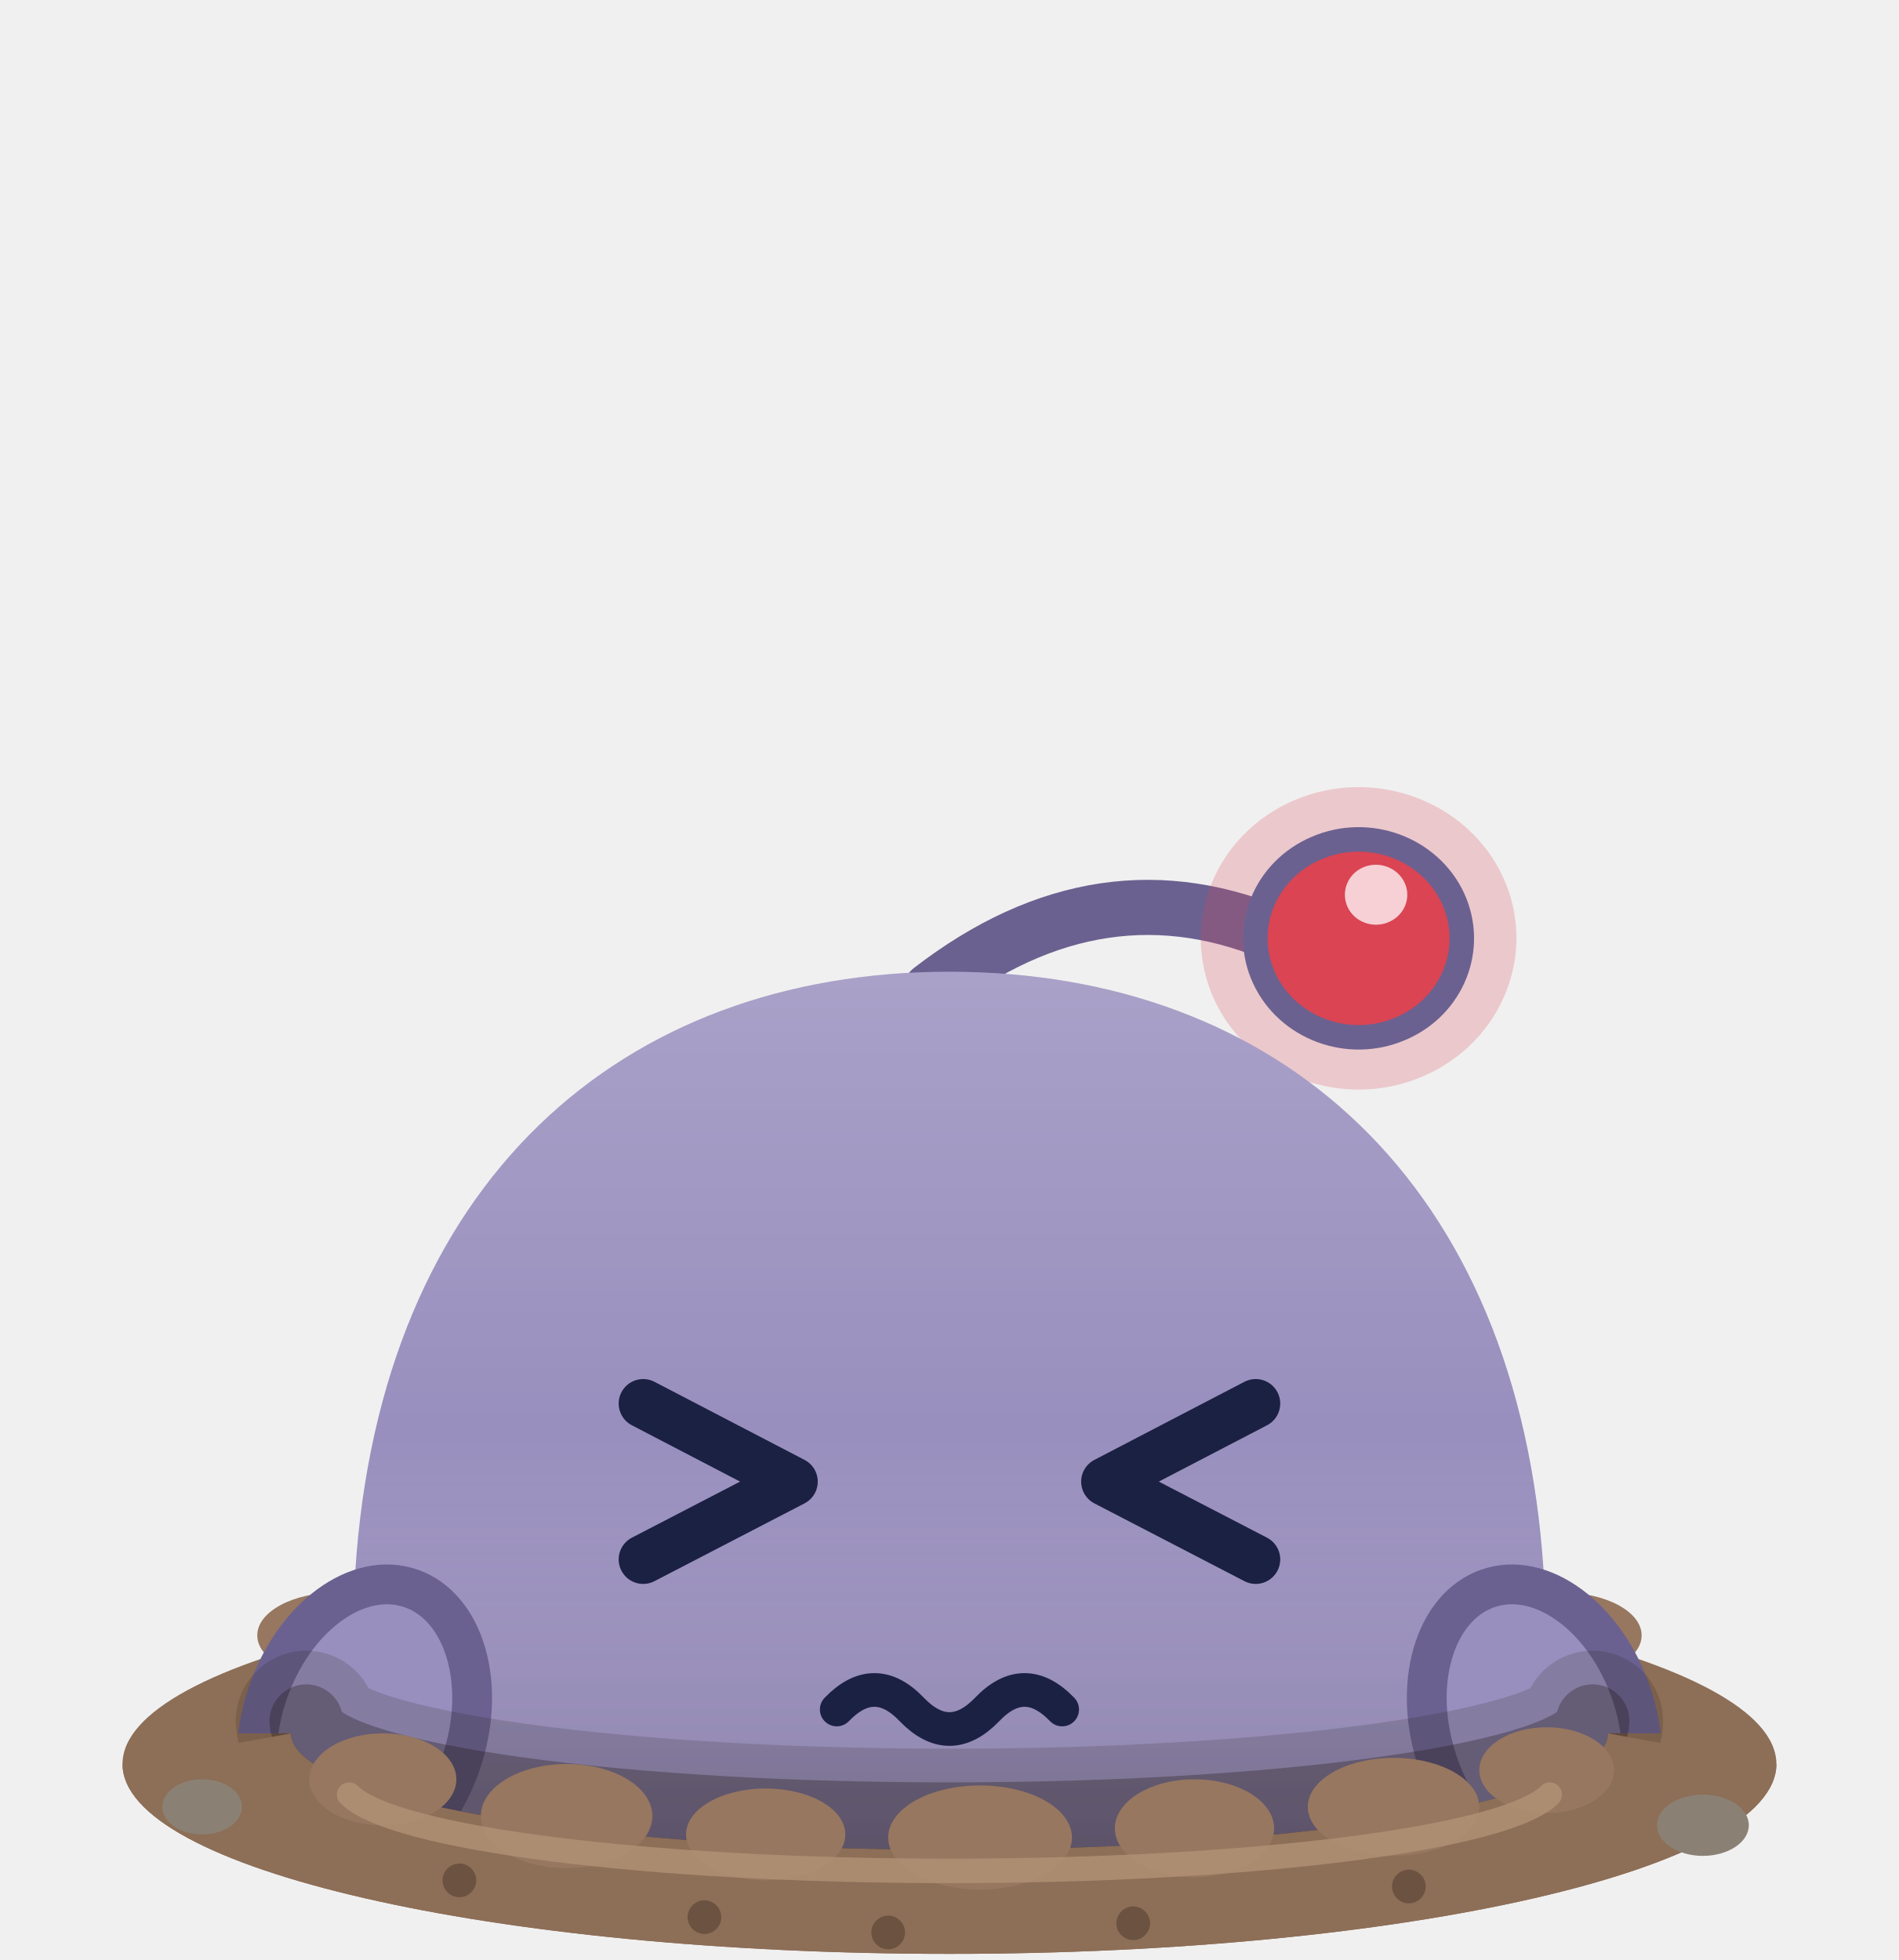
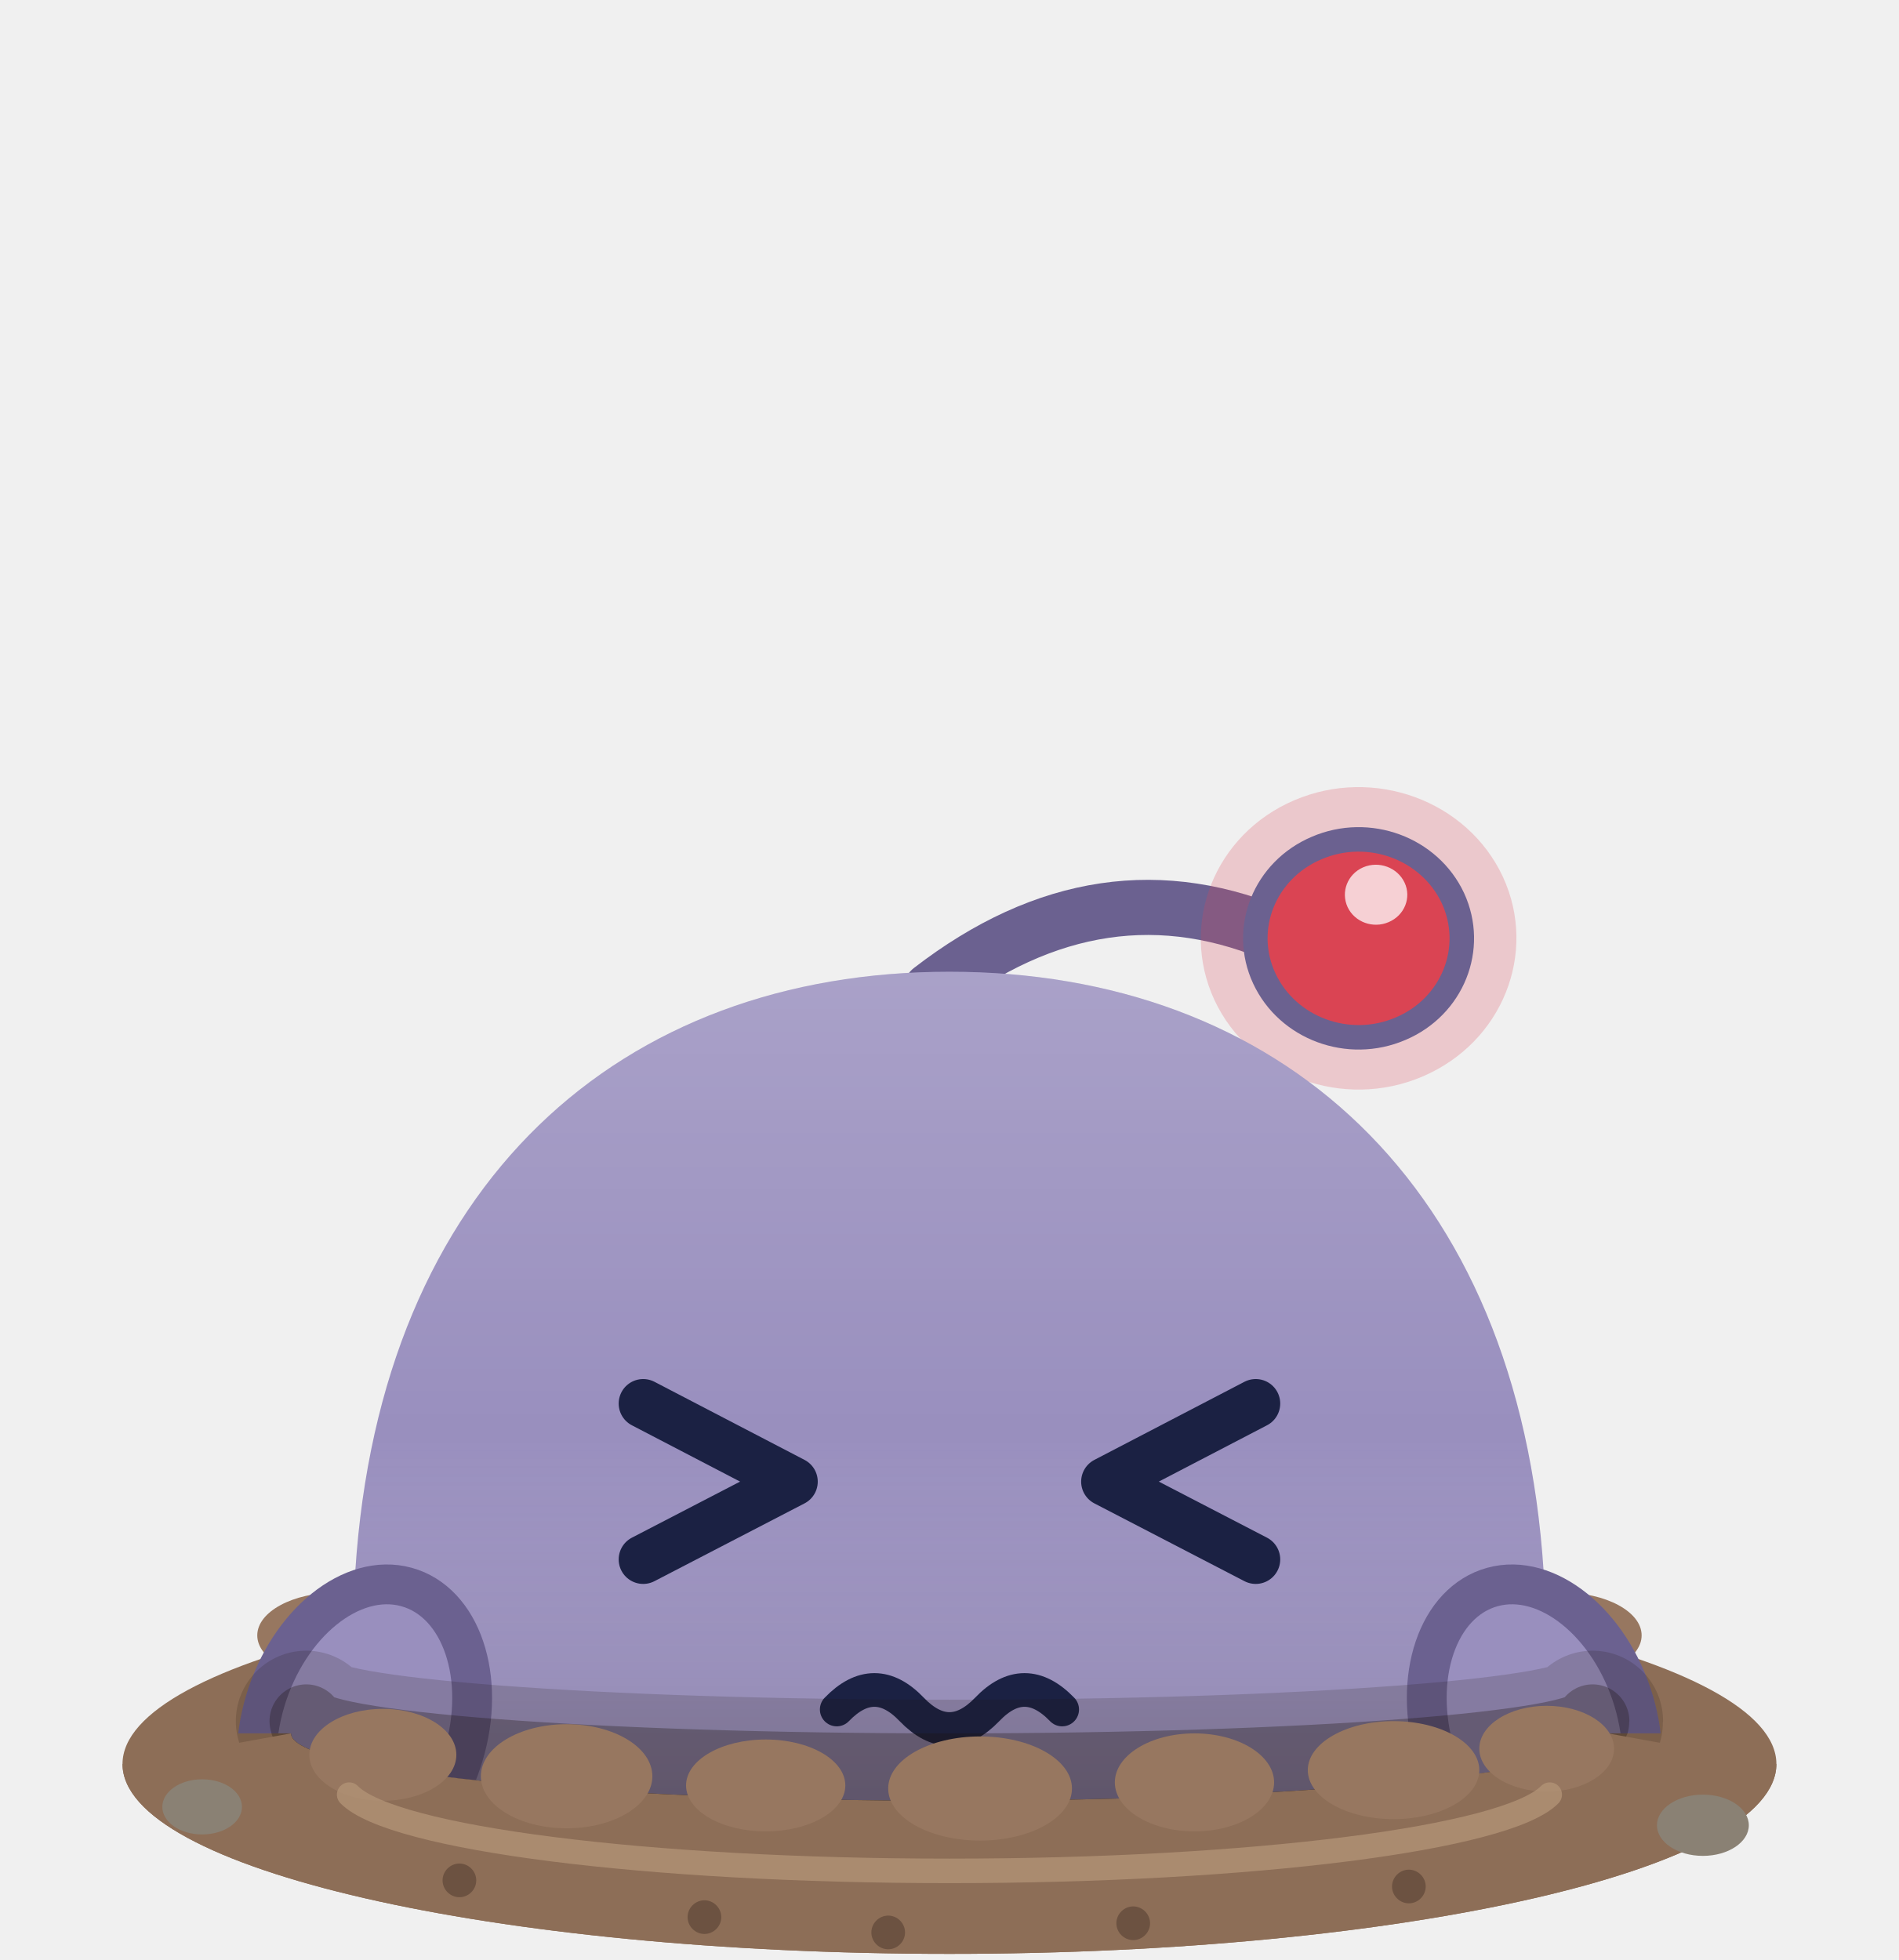
<svg xmlns="http://www.w3.org/2000/svg" viewBox="1 -1 62 64">
  <defs>
    <clipPath id="c1">
-       <path d="M-40 -60L104 -60L104 55.6L53.5 55.6C53.5 57.7 43.87 59.4 32 59.4C20.13 59.4 10.5 57.7 10.5 55.6L-40 55.6Z" />
+       <path d="M-40 -60L104 -60L104 55.6L53.5 55.6C53.5 56.82 43.87 57.8 32 57.8C20.13 57.8 10.5 56.82 10.5 55.6L-40 55.6Z" />
    </clipPath>
    <linearGradient id="g2" gradientUnits="userSpaceOnUse" x1="-0.67" y1="30.73" x2="-0.67" y2="64.02">
-       <stop offset="0" stop-color="rgba(255,255,255,0.16)" />
-       <stop offset="0.45" stop-color="rgba(255,255,255,0)" />
-       <stop offset="1" stop-color="rgba(26,16,40,0.28)" />
+       <stop offset="0" stop-color="#ffffff" stop-opacity="0.16" />
+       <stop offset="0.45" stop-color="#ffffff" stop-opacity="0" />
+       <stop offset="1" stop-color="#1a1028" stop-opacity="0.28" />
    </linearGradient>
    <clipPath id="c3">
      <path d="M18.73 64.02C13.11 64.02 12.19 57.17 12.6 50.31C13.42 37.59 21.28 30.73 32 30.73C42.72 30.73 50.58 37.59 51.4 50.31C51.81 57.17 50.89 64.02 45.27 64.02Z" />
    </clipPath>
  </defs>
  <path d="M59 56.6C59 60.02 46.91 62.8 32 62.8C17.09 62.8 5 60.02 5 56.6C5 53.18 17.09 50.4 32 50.4C46.91 50.4 59 53.18 59 56.6Z" fill="#8d6e57" />
  <path d="M14.6 52.4C14.6 53.17 13.44 53.8 12 53.8C10.56 53.8 9.4 53.17 9.4 52.4C9.4 51.63 10.56 51 12 51C13.44 51 14.6 51.63 14.6 52.4Z" fill="#977760" />
  <path d="M24.3 50.9C24.3 51.67 23.05 52.3 21.5 52.3C19.95 52.3 18.7 51.67 18.7 50.9C18.7 50.13 19.95 49.5 21.5 49.5C23.05 49.5 24.3 50.13 24.3 50.9Z" fill="#977760" />
  <path d="M45.3 50.9C45.3 51.67 44.05 52.3 42.5 52.3C40.95 52.3 39.7 51.67 39.7 50.9C39.7 50.13 40.95 49.5 42.5 49.5C44.05 49.5 45.3 50.13 45.3 50.9Z" fill="#977760" />
  <path d="M54.6 52.4C54.6 53.17 53.44 53.8 52 53.8C50.56 53.8 49.4 53.17 49.4 52.4C49.4 51.63 50.56 51 52 51C53.44 51 54.6 51.63 54.6 52.4Z" fill="#977760" />
  <path d="M53.5 55.6C53.5 57.7 43.87 59.4 32 59.4C20.13 59.4 10.5 57.7 10.5 55.6C10.5 53.5 20.13 51.8 32 51.8C43.87 51.8 53.5 53.5 53.5 55.6Z" fill="#33271f" />
  <path d="M49 56.4C49 57.84 41.39 59 32 59C22.61 59 15 57.84 15 56.4C15 54.96 22.61 53.8 32 53.8C41.39 53.8 49 54.96 49 56.4Z" fill="#1f1712" />
  <g clip-path="url(#c1)">
    <path d="M28.4 65.6C28.4 66.87 26.43 67.9 24 67.9C21.57 67.9 19.6 66.87 19.6 65.6C19.6 64.33 21.57 63.3 24 63.3C26.43 63.3 28.4 64.33 28.4 65.6Z" fill="#6b6190" />
-     <path d="M22.6 65.9L22.6 67.3M25.4 65.9L25.4 67.3" fill="none" stroke="#998fbe" stroke-width="0.8" stroke-linecap="round" stroke-linejoin="round" opacity="0.85" />
+     <path d="M22.6 65.9L22.6 67.3M25.4 65.9L25.4 67.3" fill="none" stroke="#998fbe" stroke-opacity="0.85" stroke-width="0.8" stroke-linecap="round" stroke-linejoin="round" />
    <path d="M44.4 65.6C44.4 66.87 42.43 67.9 40 67.9C37.57 67.9 35.6 66.87 35.6 65.6C35.6 64.33 37.57 63.3 40 63.3C42.43 63.3 44.4 64.33 44.4 65.6Z" fill="#6b6190" />
-     <path d="M38.6 65.9L38.6 67.3M41.4 65.9L41.4 67.3" fill="none" stroke="#998fbe" stroke-width="0.8" stroke-linecap="round" stroke-linejoin="round" opacity="0.85" />
+     <path d="M38.6 65.9L38.6 67.3M41.4 65.9L41.4 67.3" fill="none" stroke="#998fbe" stroke-opacity="0.85" stroke-width="0.8" stroke-linecap="round" stroke-linejoin="round" />
    <path d="M31.39 31.32C35.12 28.44 38.95 27.87 42.89 29.62" fill="none" stroke="#6b6190" stroke-width="1.8" stroke-linecap="round" stroke-linejoin="round" />
-     <path d="M47.45 34.15C44.86 35.26 41.81 34.14 40.65 31.65C39.5 29.16 40.66 26.24 43.26 25.13C45.86 24.02 48.91 25.14 50.07 27.63C51.22 30.12 50.05 33.04 47.45 34.15Z" fill="#da4453" opacity="0.23" />
+     <path d="M47.45 34.15C44.86 35.26 41.81 34.14 40.65 31.65C39.5 29.16 40.66 26.24 43.26 25.13C45.86 24.02 48.91 25.14 50.07 27.63C51.22 30.12 50.05 33.04 47.45 34.15Z" fill="#da4453" fill-opacity="0.23" />
    <path d="M46.73 32.59C45.03 33.32 43.04 32.58 42.28 30.95C41.52 29.32 42.29 27.41 43.99 26.69C45.69 25.96 47.68 26.7 48.44 28.33C49.19 29.96 48.43 31.87 46.73 32.59Z" fill="#da4453" />
    <path d="M46.73 32.59C45.03 33.32 43.04 32.58 42.28 30.95C41.52 29.32 42.29 27.41 43.99 26.69C45.69 25.96 47.68 26.7 48.44 28.33C49.19 29.96 48.43 31.87 46.73 32.59Z" fill="none" stroke="#6b6190" stroke-width="0.8" stroke-linecap="round" stroke-linejoin="round" />
-     <path d="M46.34 29.11C45.83 29.33 45.23 29.11 45 28.62C44.77 28.12 45 27.54 45.51 27.32C46.03 27.1 46.63 27.33 46.86 27.82C47.09 28.31 46.86 28.89 46.34 29.11Z" fill="#ffffff" opacity="0.75" />
+     <path d="M46.34 29.11C45.83 29.33 45.23 29.11 45 28.62C44.77 28.12 45 27.54 45.51 27.32C46.03 27.1 46.63 27.33 46.86 27.82C47.09 28.31 46.86 28.89 46.34 29.11Z" fill="#ffffff" fill-opacity="0.75" />
    <path d="M18.73 64.02C13.11 64.02 12.19 57.17 12.6 50.31C13.42 37.59 21.28 30.73 32 30.73C42.72 30.73 50.58 37.59 51.4 50.31C51.81 57.17 50.89 64.02 45.27 64.02Z" fill="#998fbe" />
    <path d="M18.73 64.02C13.11 64.02 12.19 57.17 12.6 50.31C13.42 37.59 21.28 30.73 32 30.73C42.72 30.73 50.58 37.59 51.4 50.31C51.81 57.17 50.89 64.02 45.27 64.02Z" fill="url(#g2)" />
    <g clip-path="url(#c3)">
      <path d="M22 44.83L26.9 47.38L22 49.92M42 44.83L37.1 47.38L42 49.92" fill="none" stroke="#1b2143" stroke-width="1.6" stroke-linecap="round" stroke-linejoin="round" />
      <path d="M28.32 54.82C29.14 53.97 29.96 53.97 30.77 54.82C31.59 55.67 32.41 55.67 33.23 54.82C34.04 53.97 34.86 53.97 35.68 54.82" fill="none" stroke="#1b2143" stroke-width="1.1" stroke-linecap="round" stroke-linejoin="round" />
    </g>
    <path d="M16.13 56.32C15.37 58.87 13.31 60.54 11.52 60.05C9.73 59.55 8.9 57.09 9.66 54.54C10.42 52 12.49 50.33 14.27 50.82C16.06 51.31 16.9 53.78 16.13 56.32Z" fill="#998fbe" />
    <path d="M16.13 56.32C15.37 58.87 13.31 60.54 11.52 60.05C9.73 59.55 8.9 57.09 9.66 54.54C10.42 52 12.49 50.33 14.27 50.82C16.06 51.31 16.9 53.78 16.13 56.32Z" fill="none" stroke="#6b6190" stroke-width="1.3" stroke-linecap="round" stroke-linejoin="round" />
    <path d="M54.34 54.54C55.1 57.09 54.27 59.55 52.48 60.05C50.69 60.54 48.63 58.87 47.87 56.32C47.1 53.78 47.94 51.31 49.73 50.82C51.51 50.33 53.58 52 54.34 54.54Z" fill="#998fbe" />
    <path d="M54.34 54.54C55.1 57.09 54.27 59.55 52.48 60.05C50.69 60.54 48.63 58.87 47.87 56.32C47.1 53.78 47.94 51.31 49.73 50.82C51.51 50.33 53.58 52 54.34 54.54Z" fill="none" stroke="#6b6190" stroke-width="1.3" stroke-linecap="round" stroke-linejoin="round" />
  </g>
-   <path d="M11 55.2C11 56.97 20.4 58.4 32 58.4C43.6 58.4 53 56.97 53 55.2" fill="none" stroke="#1c120c" stroke-width="4.6" stroke-linecap="round" stroke-linejoin="round" opacity="0.16" />
-   <path d="M11 55.2C11 56.97 20.4 58.4 32 58.4C43.6 58.4 53 56.97 53 55.2" fill="none" stroke="#1c120c" stroke-width="2.4" stroke-linecap="round" stroke-linejoin="round" opacity="0.3" />
-   <path d="M5 56.6C5 60.02 17.09 62.8 32 62.8C46.91 62.8 59 60.02 59 56.6L53.5 55.6C53.5 57.7 43.87 59.4 32 59.4C20.13 59.4 10.5 57.7 10.5 55.6Z" fill="#8d6e57" />
-   <path d="M15.9 57.1C15.9 57.93 14.83 58.6 13.5 58.6C12.17 58.6 11.1 57.93 11.1 57.1C11.1 56.27 12.17 55.6 13.5 55.6C14.83 55.6 15.9 56.27 15.9 57.1Z" fill="#977760" />
-   <path d="M22.3 58.3C22.3 59.24 21.05 60 19.5 60C17.95 60 16.7 59.24 16.7 58.3C16.7 57.36 17.95 56.6 19.5 56.6C21.05 56.6 22.3 57.36 22.3 58.3Z" fill="#977760" />
-   <path d="M28.6 58.9C28.6 59.73 27.44 60.4 26 60.4C24.56 60.4 23.4 59.73 23.4 58.9C23.4 58.07 24.56 57.4 26 57.4C27.44 57.4 28.6 58.07 28.6 58.9Z" fill="#977760" />
-   <path d="M36 59C36 59.94 34.66 60.7 33 60.7C31.34 60.7 30 59.94 30 59C30 58.06 31.34 57.3 33 57.3C34.66 57.3 36 58.06 36 59Z" fill="#977760" />
-   <path d="M42.6 58.7C42.6 59.58 41.44 60.3 40 60.3C38.56 60.3 37.4 59.58 37.4 58.7C37.4 57.82 38.56 57.1 40 57.1C41.44 57.1 42.6 57.82 42.6 58.7Z" fill="#977760" />
-   <path d="M49.3 58C49.3 58.88 48.05 59.6 46.5 59.6C44.95 59.6 43.7 58.88 43.7 58C43.7 57.12 44.95 56.4 46.5 56.4C48.05 56.4 49.3 57.12 49.3 58Z" fill="#977760" />
-   <path d="M53.7 56.8C53.7 57.57 52.72 58.2 51.5 58.2C50.28 58.2 49.3 57.57 49.3 56.8C49.3 56.03 50.28 55.4 51.5 55.4C52.72 55.4 53.7 56.03 53.7 56.8Z" fill="#977760" />
-   <path d="M12.4 57.6C13.8 59.03 22.15 60.09 32 60.09C41.85 60.09 50.2 59.03 51.6 57.6" fill="none" stroke="#b29276" stroke-width="0.8" stroke-linecap="round" stroke-linejoin="round" opacity="0.8" />
+   <path d="M11 55.2C11 56.08 20.4 56.8 32 56.8C43.6 56.8 53 56.08 53 55.2" fill="none" stroke="#1c120c" stroke-opacity="0.16" stroke-width="4.6" stroke-linecap="round" stroke-linejoin="round" />
+   <path d="M11 55.2C11 56.08 20.4 56.8 32 56.8C43.6 56.8 53 56.08 53 55.2" fill="none" stroke="#1c120c" stroke-opacity="0.3" stroke-width="2.4" stroke-linecap="round" stroke-linejoin="round" />
+   <path d="M5 56.6C5 60.02 17.09 62.8 32 62.8C46.91 62.8 59 60.02 59 56.6L53.5 55.6C53.5 56.82 43.87 57.8 32 57.8C20.13 57.8 10.5 56.82 10.5 55.6Z" fill="#8d6e57" />
+   <path d="M15.9 56.3C15.9 57.13 14.83 57.8 13.5 57.8C12.17 57.8 11.1 57.13 11.1 56.3C11.1 55.47 12.17 54.8 13.5 54.8C14.83 54.8 15.9 55.47 15.9 56.3Z" fill="#977760" />
+   <path d="M22.3 57C22.3 57.94 21.05 58.7 19.5 58.7C17.95 58.7 16.7 57.94 16.7 57C16.7 56.06 17.95 55.3 19.5 55.3C21.05 55.3 22.3 56.06 22.3 57Z" fill="#977760" />
+   <path d="M28.6 57.3C28.6 58.13 27.44 58.8 26 58.8C24.56 58.8 23.4 58.13 23.4 57.3C23.4 56.47 24.56 55.8 26 55.8C27.44 55.8 28.6 56.47 28.6 57.3Z" fill="#977760" />
+   <path d="M36 57.4C36 58.34 34.66 59.1 33 59.1C31.34 59.1 30 58.34 30 57.4C30 56.46 31.34 55.7 33 55.7C34.66 55.7 36 56.46 36 57.4Z" fill="#977760" />
+   <path d="M42.6 57.2C42.6 58.08 41.44 58.8 40 58.8C38.56 58.8 37.4 58.08 37.4 57.2C37.4 56.32 38.56 55.6 40 55.6C41.44 55.6 42.6 56.32 42.6 57.2Z" fill="#977760" />
+   <path d="M49.3 56.8C49.3 57.68 48.05 58.4 46.5 58.4C44.95 58.4 43.7 57.68 43.7 56.8C43.7 55.92 44.95 55.2 46.5 55.2C48.05 55.2 49.3 55.92 49.3 56.8Z" fill="#977760" />
+   <path d="M53.7 56.1C53.7 56.87 52.72 57.5 51.5 57.5C50.28 57.5 49.3 56.87 49.3 56.1C49.3 55.33 50.28 54.7 51.5 54.7C52.72 54.7 53.7 55.33 53.7 56.1Z" fill="#977760" />
+   <path d="M12.4 57.6C13.8 59.03 22.15 60.09 32 60.09C41.85 60.09 50.2 59.03 51.6 57.6" fill="none" stroke="#b29276" stroke-opacity="0.8" stroke-width="0.8" stroke-linecap="round" stroke-linejoin="round" />
  <path d="M16.55 60.4C16.55 60.7 16.3 60.95 16 60.95C15.7 60.95 15.45 60.7 15.45 60.4C15.45 60.1 15.7 59.85 16 59.85C16.3 59.85 16.55 60.1 16.55 60.4Z" fill="#6c5241" />
  <path d="M24.55 61.6C24.55 61.9 24.3 62.15 24 62.15C23.7 62.15 23.45 61.9 23.45 61.6C23.45 61.3 23.7 61.05 24 61.05C24.3 61.05 24.55 61.3 24.55 61.6Z" fill="#6c5241" />
  <path d="M30.55 62.1C30.55 62.4 30.3 62.65 30 62.65C29.7 62.65 29.45 62.4 29.45 62.1C29.45 61.8 29.7 61.55 30 61.55C30.3 61.55 30.55 61.8 30.55 62.1Z" fill="#6c5241" />
  <path d="M38.55 61.8C38.55 62.1 38.3 62.35 38 62.35C37.7 62.35 37.45 62.1 37.45 61.8C37.45 61.5 37.7 61.25 38 61.25C38.3 61.25 38.55 61.5 38.55 61.8Z" fill="#6c5241" />
  <path d="M47.55 60.6C47.55 60.9 47.3 61.15 47 61.15C46.7 61.15 46.45 60.9 46.45 60.6C46.45 60.3 46.7 60.05 47 60.05C47.3 60.05 47.55 60.3 47.55 60.6Z" fill="#6c5241" />
  <path d="M8.9 58C8.9 58.5 8.32 58.9 7.6 58.9C6.88 58.9 6.3 58.5 6.3 58C6.3 57.5 6.88 57.1 7.6 57.1C8.32 57.1 8.9 57.5 8.9 58Z" fill="#8a8174" />
  <path d="M58.1 58.6C58.1 59.15 57.43 59.6 56.6 59.6C55.77 59.6 55.1 59.15 55.1 58.6C55.1 58.05 55.77 57.6 56.6 57.6C57.43 57.6 58.1 58.05 58.1 58.6Z" fill="#8a8174" />
</svg>
